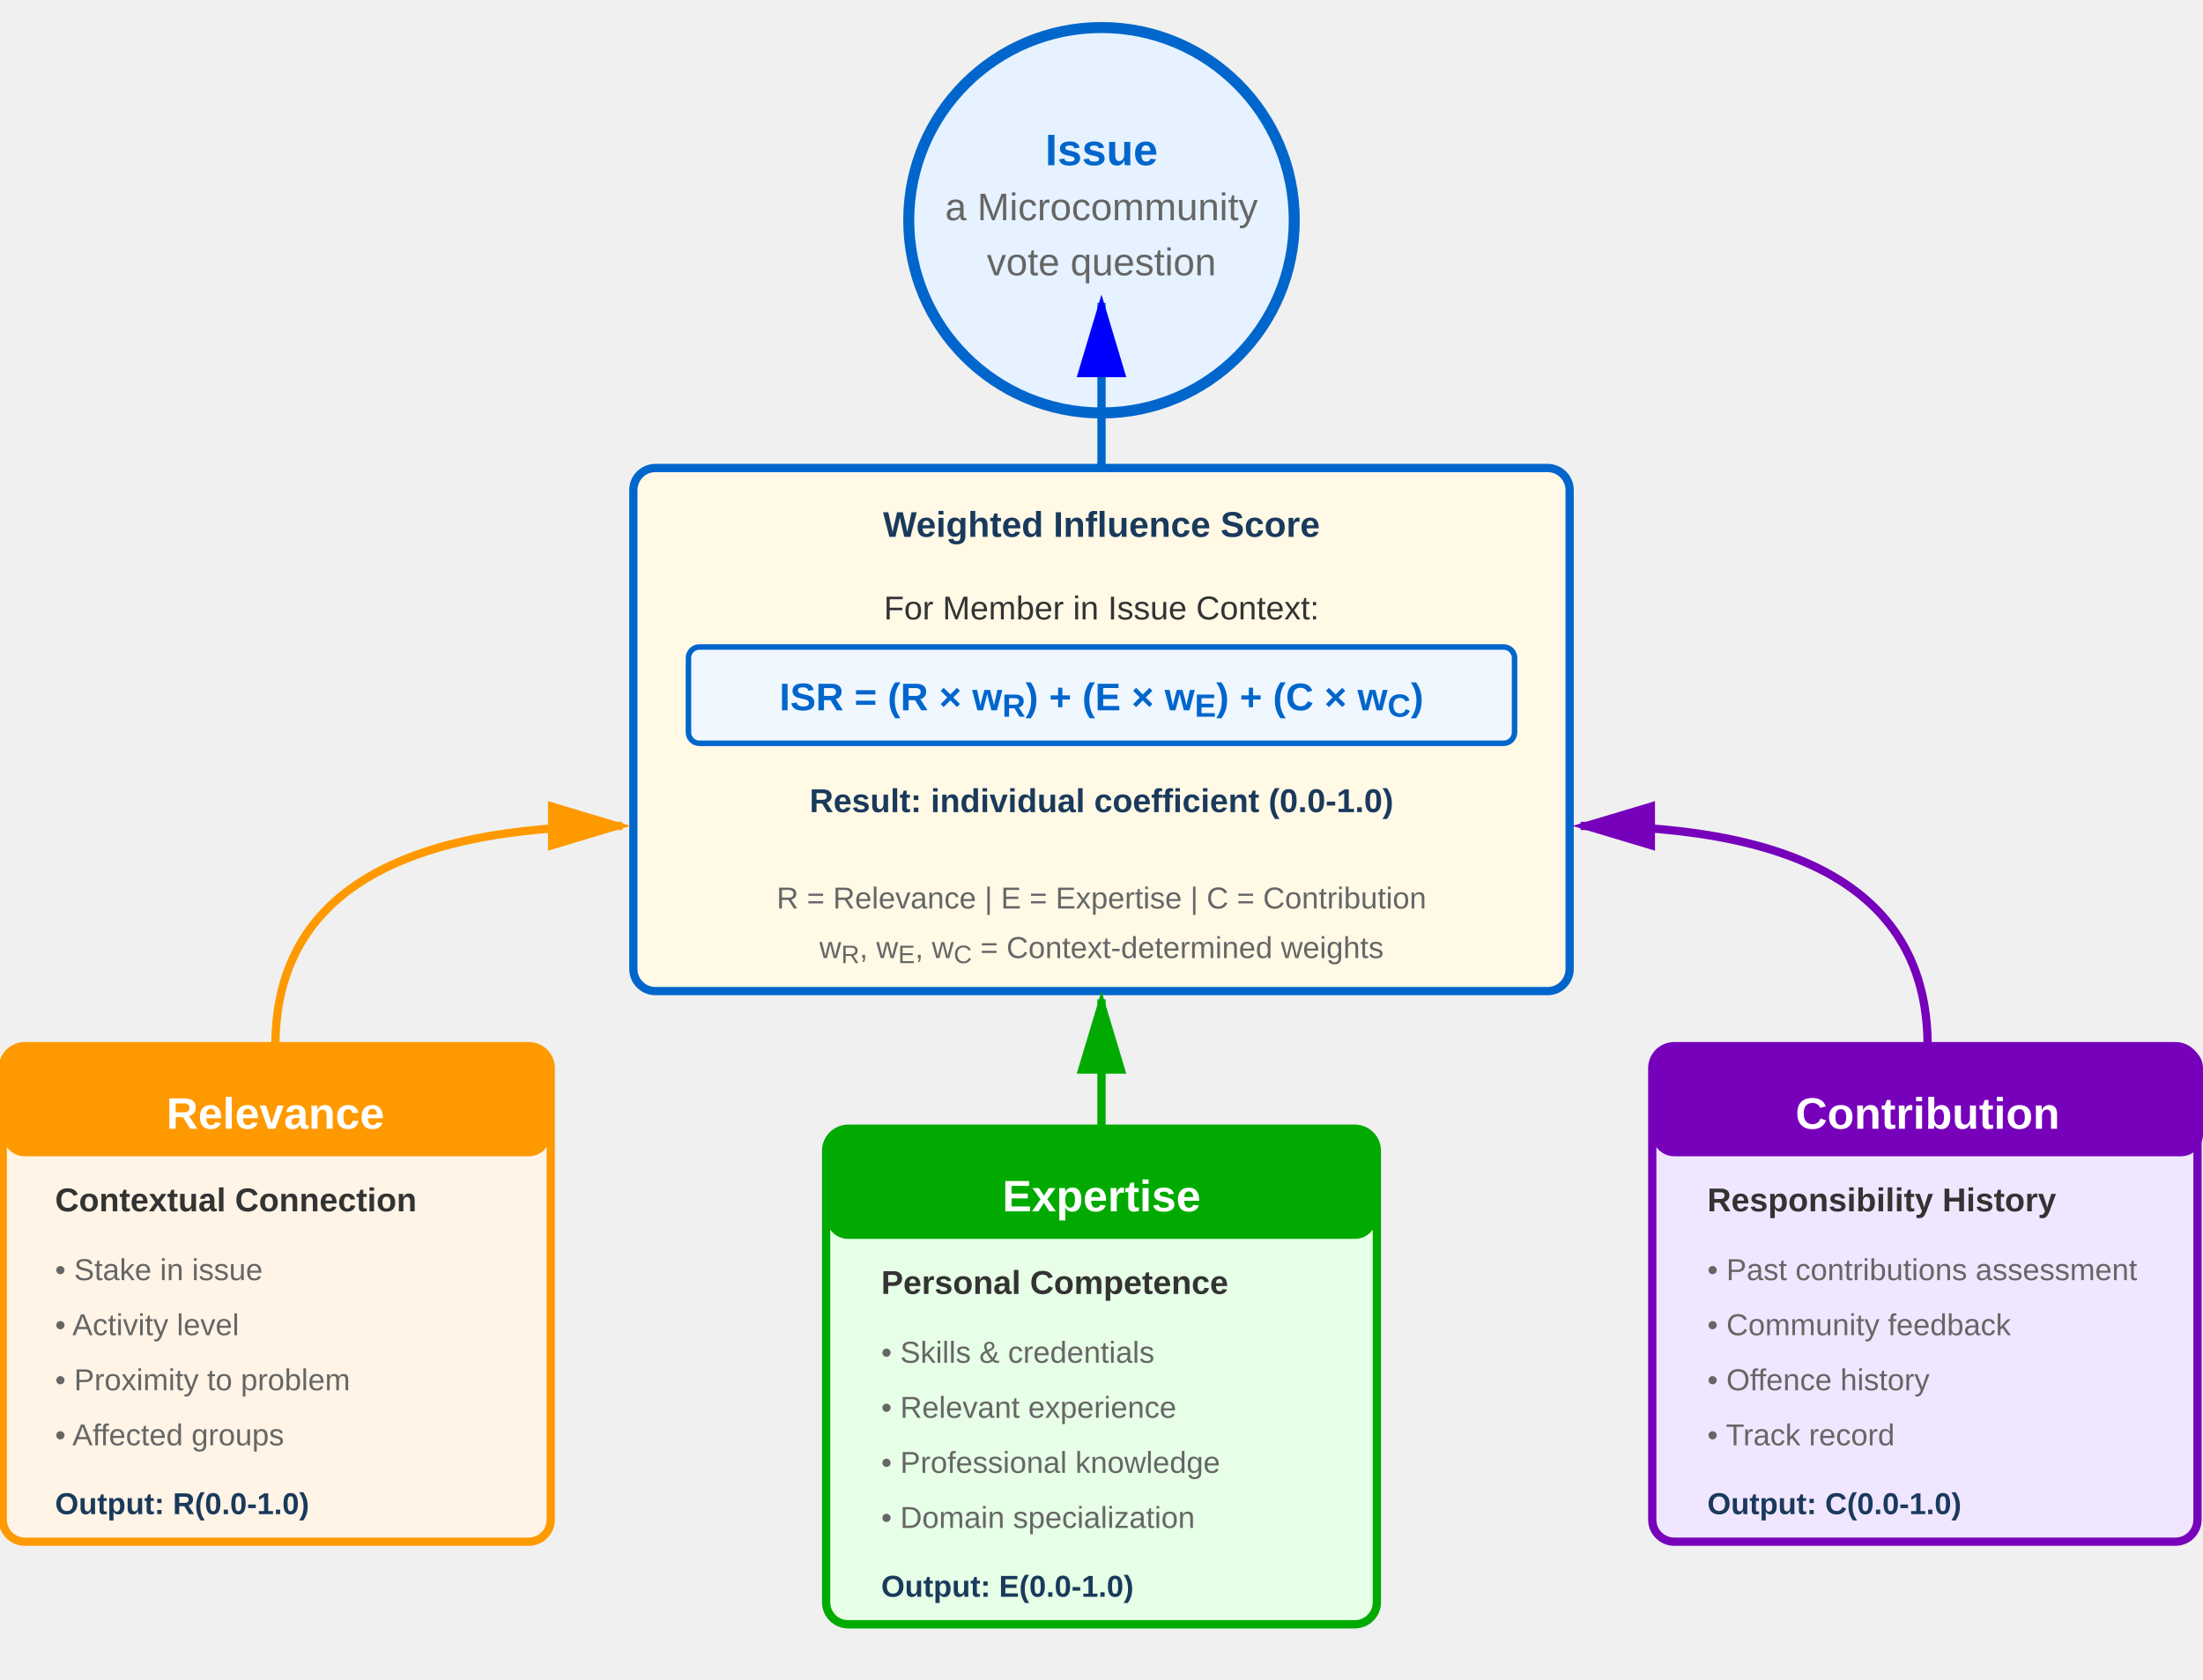
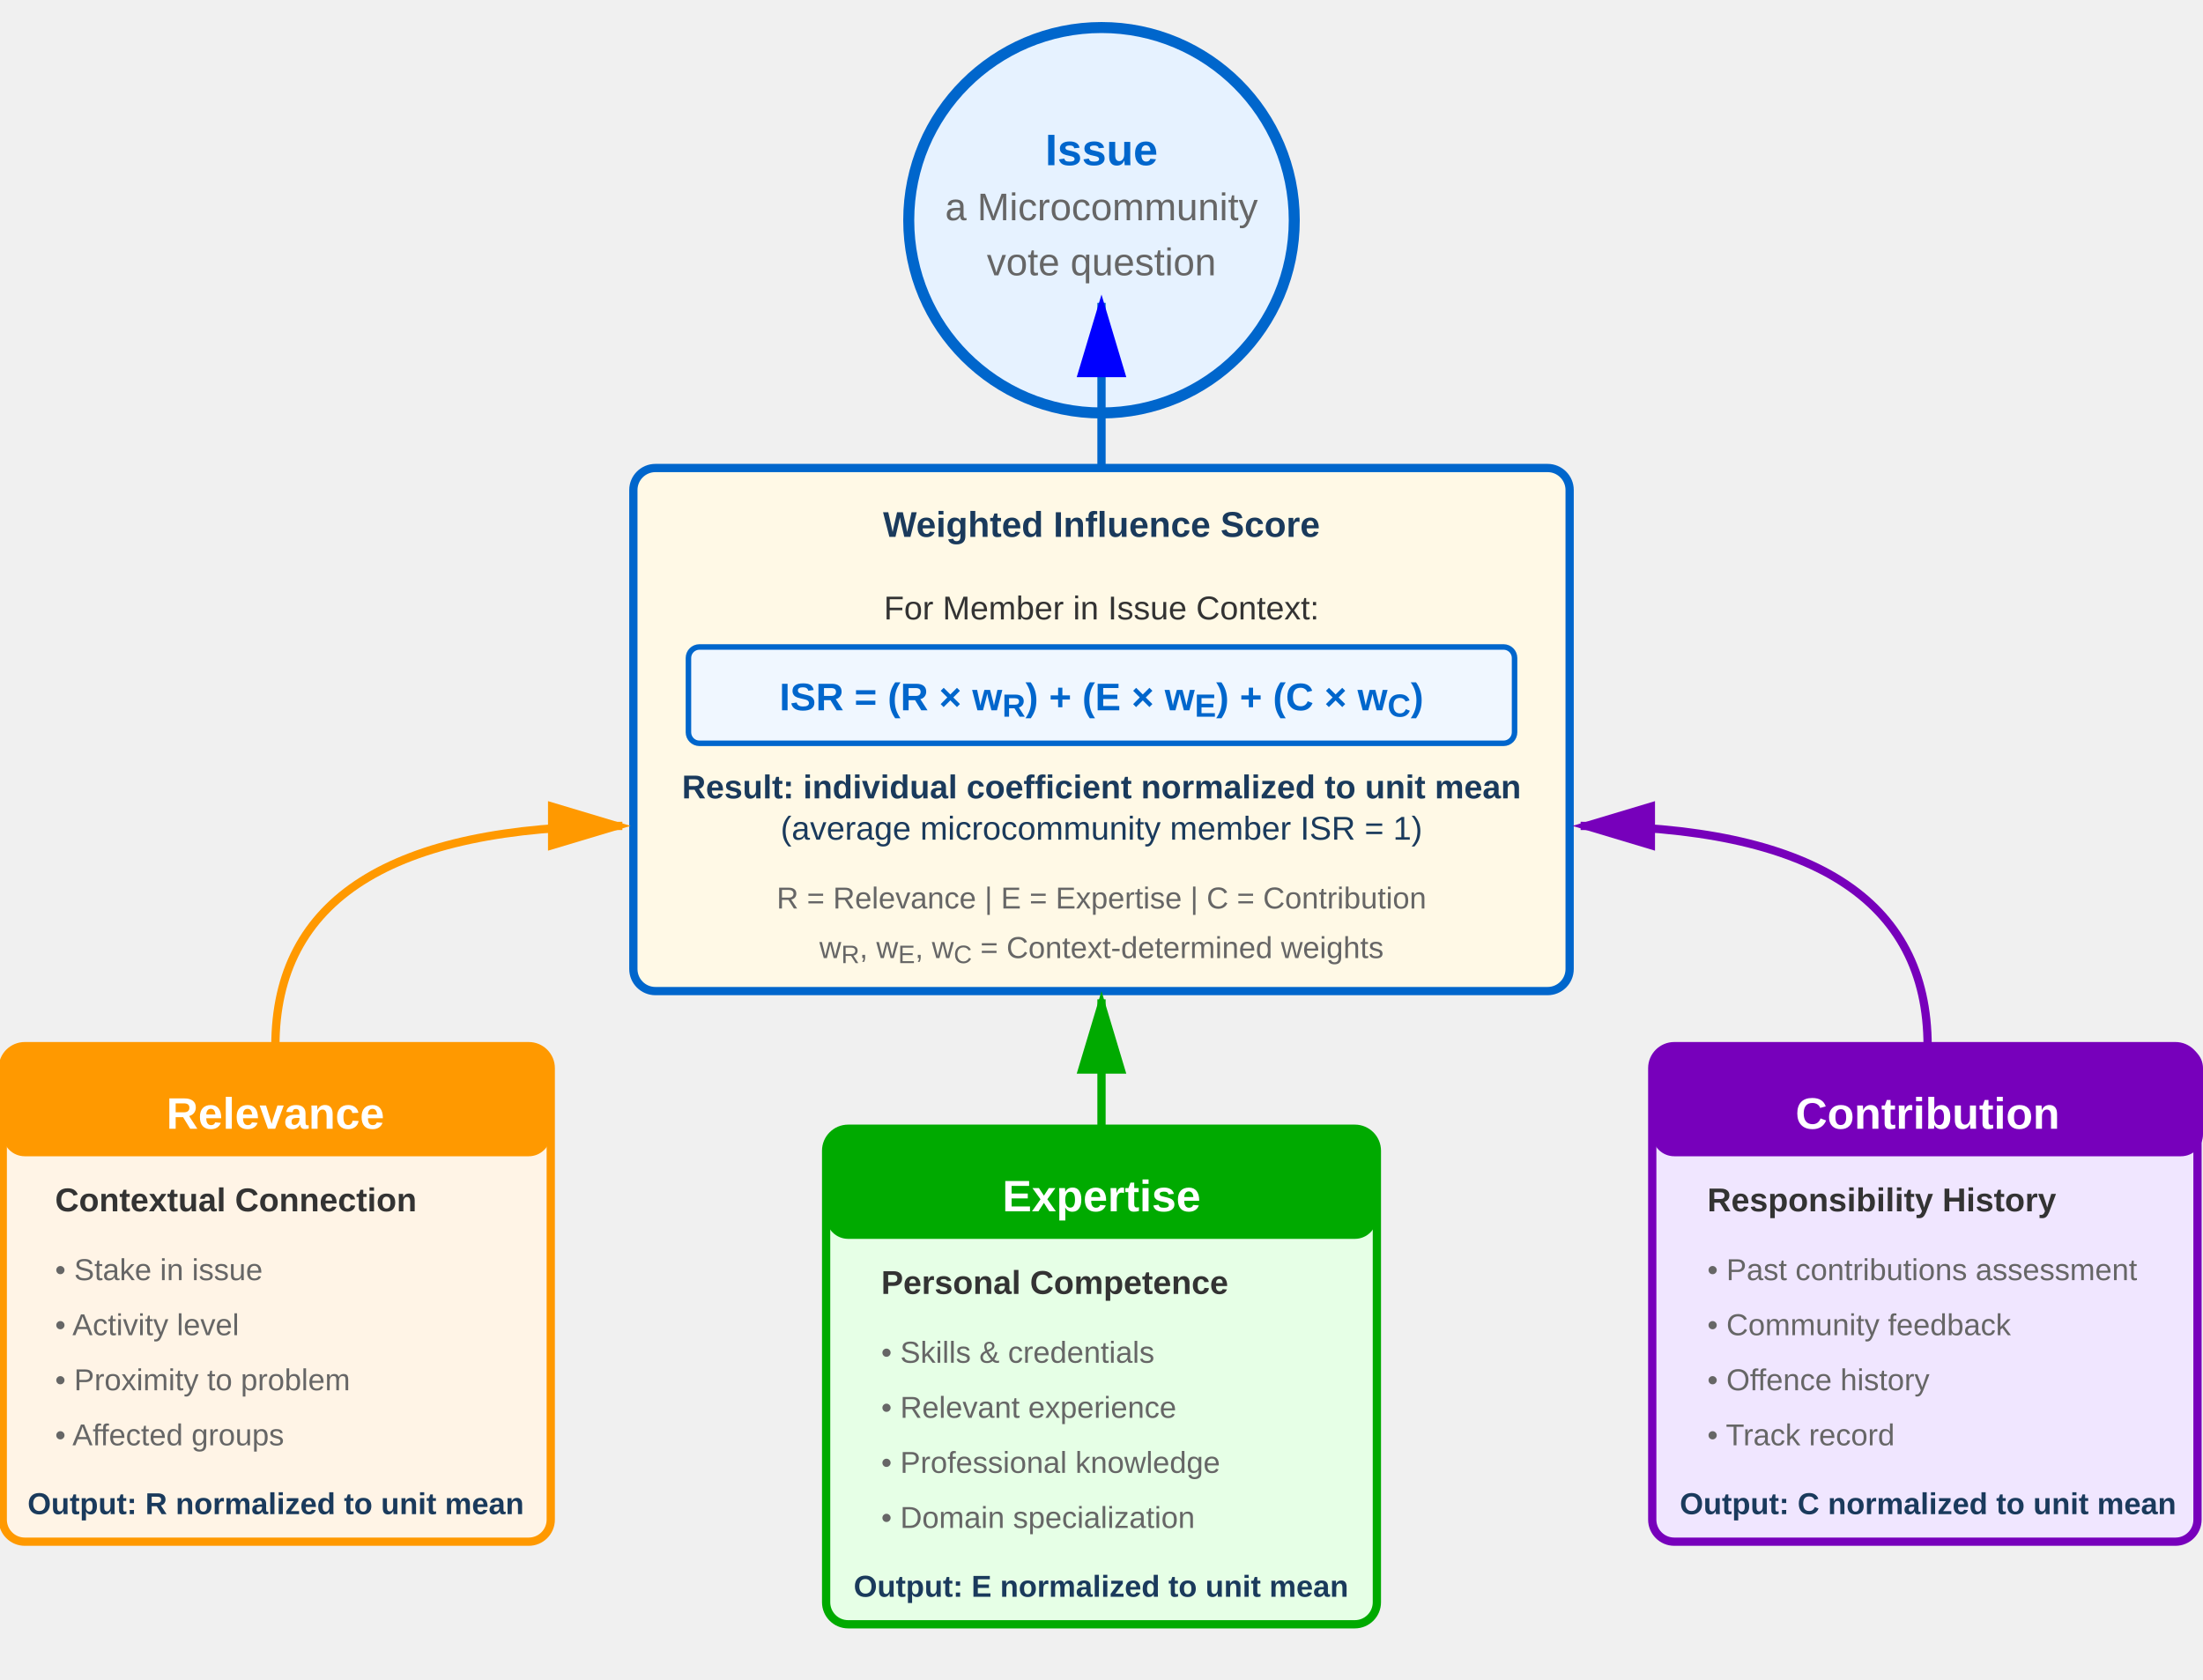
<svg xmlns="http://www.w3.org/2000/svg" width="800" height="610" viewBox="0 0 800 610">
  <defs>
    <marker id="arrowBlue" markerWidth="10" markerHeight="10" refX="9" refY="3" orient="auto">
      <polygon points="0 0, 10 3, 0 6" fill="#00f" />
    </marker>
    <marker id="arrowOrange" markerWidth="10" markerHeight="10" refX="9" refY="3" orient="auto">
      <polygon points="0 0, 10 3, 0 6" fill="#ff9900" />
    </marker>
    <marker id="arrowGreen" markerWidth="10" markerHeight="10" refX="9" refY="3" orient="auto">
      <polygon points="0 0, 10 3, 0 6" fill="#00aa00" />
    </marker>
    <marker id="arrowPurple" markerWidth="10" markerHeight="10" refX="9" refY="3" orient="auto">
      <polygon points="0 0, 10 3, 0 6" fill="#7700bb" />
    </marker>
    <style>text { font-family: Arial, sans-serif; }</style>
  </defs>
  <circle cx="400" cy="80" r="70" fill="#e6f2ff" stroke="#0066cc" stroke-width="4" />
  <text x="400" y="60" font-size="16" font-weight="bold" text-anchor="middle" fill="#0066cc">Issue</text>
  <text x="400" y="80" font-size="14" text-anchor="middle" fill="#666">a Microcommunity</text>
  <text x="400" y="100" font-size="14" text-anchor="middle" fill="#666">vote question</text>
  <path d="M 400 170 L 400 110" stroke="#06c" stroke-width="3" marker-end="url(#arrowBlue)" fill="none" />
  <rect x="230" y="170" width="340" height="190" fill="#fff9e6" stroke="#06c" stroke-width="3" rx="8" />
  <text x="400" y="195" font-size="13" font-weight="bold" text-anchor="middle" fill="#1a3a5c">Weighted Influence Score</text>
  <text x="400" y="225" font-size="12" text-anchor="middle" fill="#333">For Member in Issue Context:</text>
  <rect x="250" y="235" width="300" height="35" fill="#f0f7ff" stroke="#0066cc" stroke-width="2" rx="4" />
  <text x="400" y="258" font-size="14" font-weight="bold" text-anchor="middle" fill="#0066cc" font-family="monospace">
ISR = (R × w<tspan baseline-shift="sub" font-size="smaller">R</tspan>) + (E × w<tspan baseline-shift="sub" font-size="smaller">E</tspan>) + (C × w<tspan baseline-shift="sub" font-size="smaller">C</tspan>)
</text>
-   <text x="400" y="295" font-size="12" font-weight="bold" text-anchor="middle" fill="#1a3a5c">
- Result: individual coefficient (0.0-1.0)
+   <text x="400" y="290" font-size="12" font-weight="bold" text-anchor="middle" fill="#1a3a5c">
+ Result: individual coefficient normalized to unit mean
+ </text>
+   <text x="400" y="305" font-size="12" text-anchor="middle" fill="#1a3a5c">
+ (average microcommunity member ISR = 1)
</text>
  <text x="400" y="330" font-size="11" text-anchor="middle" fill="#666">
R = Relevance | E = Expertise | C = Contribution
</text>
  <text x="400" y="348" font-size="11" text-anchor="middle" fill="#666">
w<tspan baseline-shift="sub" font-size="smaller">R</tspan>, w<tspan baseline-shift="sub" font-size="smaller">E</tspan>, w<tspan baseline-shift="sub" font-size="smaller">C</tspan> = Context-determined weights
</text>
  <g>
    <rect x="1" y="380" width="199" height="180" fill="#fff4e6" stroke="#ff9900" stroke-width="3" rx="8" />
    <rect x="1" y="380" width="199" height="40" fill="#ff9900" rx="8" />
    <text x="100" y="410" font-size="16" font-weight="bold" text-anchor="middle" fill="white">Relevance</text>
    <text x="20" y="440" font-size="12" font-weight="bold" fill="#333">Contextual Connection</text>
    <text x="20" y="465" font-size="11" fill="#666">• Stake in issue</text>
    <text x="20" y="485" font-size="11" fill="#666">• Activity level</text>
    <text x="20" y="505" font-size="11" fill="#666">• Proximity to problem</text>
    <text x="20" y="525" font-size="11" fill="#666">• Affected groups</text>
-     <text x="20" y="550" font-size="11" fill="#1a3a5c" font-weight="bold">Output: R(0.0-1.0)</text>
+     <text x="10" y="550" font-size="11" fill="#1a3a5c" font-weight="bold">Output: R normalized to unit mean</text>
    <path d="M 100 380 Q 100 300 226 300" stroke="#ff9900" stroke-width="3" marker-end="url(#arrowOrange)" fill="none" />
  </g>
  <g>
    <rect x="300" y="410" width="200" height="180" fill="#e6ffe6" stroke="#00aa00" stroke-width="3" rx="8" />
    <rect x="300" y="410" width="200" height="40" fill="#00aa00" rx="8" />
    <text x="400" y="440" font-size="16" font-weight="bold" text-anchor="middle" fill="white">Expertise</text>
    <text x="320" y="470" font-size="12" font-weight="bold" fill="#333">Personal Competence</text>
    <text x="320" y="495" font-size="11" fill="#666">• Skills &amp; credentials</text>
    <text x="320" y="515" font-size="11" fill="#666">• Relevant experience</text>
    <text x="320" y="535" font-size="11" fill="#666">• Professional knowledge</text>
    <text x="320" y="555" font-size="11" fill="#666">• Domain specialization</text>
-     <text x="320" y="580" font-size="11" fill="#1a3a5c" font-weight="bold">Output: E(0.0-1.0)</text>
+     <text x="310" y="580" font-size="11" fill="#1a3a5c" font-weight="bold">Output: E normalized to unit mean</text>
    <path d="M 400 410 L 400 363" stroke="#00aa00" stroke-width="3" marker-end="url(#arrowGreen)" fill="none" />
  </g>
  <g>
    <rect x="600" y="380" width="198" height="180" fill="#f0e6ff" stroke="#7700bb" stroke-width="3" rx="8" />
    <rect x="600" y="380" width="200" height="40" fill="#7700bb" rx="8" />
    <text x="700" y="410" font-size="16" font-weight="bold" text-anchor="middle" fill="white">Contribution</text>
    <text x="620" y="440" font-size="12" font-weight="bold" fill="#333">Responsibility History</text>
    <text x="620" y="465" font-size="11" fill="#666">• Past contributions assessment</text>
    <text x="620" y="485" font-size="11" fill="#666">• Community feedback</text>
    <text x="620" y="505" font-size="11" fill="#666">• Offence history</text>
    <text x="620" y="525" font-size="11" fill="#666">• Track record</text>
-     <text x="620" y="550" font-size="11" fill="#1a3a5c" font-weight="bold">Output: C(0.0-1.0)</text>
+     <text x="610" y="550" font-size="11" fill="#1a3a5c" font-weight="bold">Output: C normalized to unit mean</text>
    <path d="M 700 380 Q 700 300 574 300" stroke="#7700bb" stroke-width="3" marker-end="url(#arrowPurple)" fill="none" />
  </g>
</svg>
